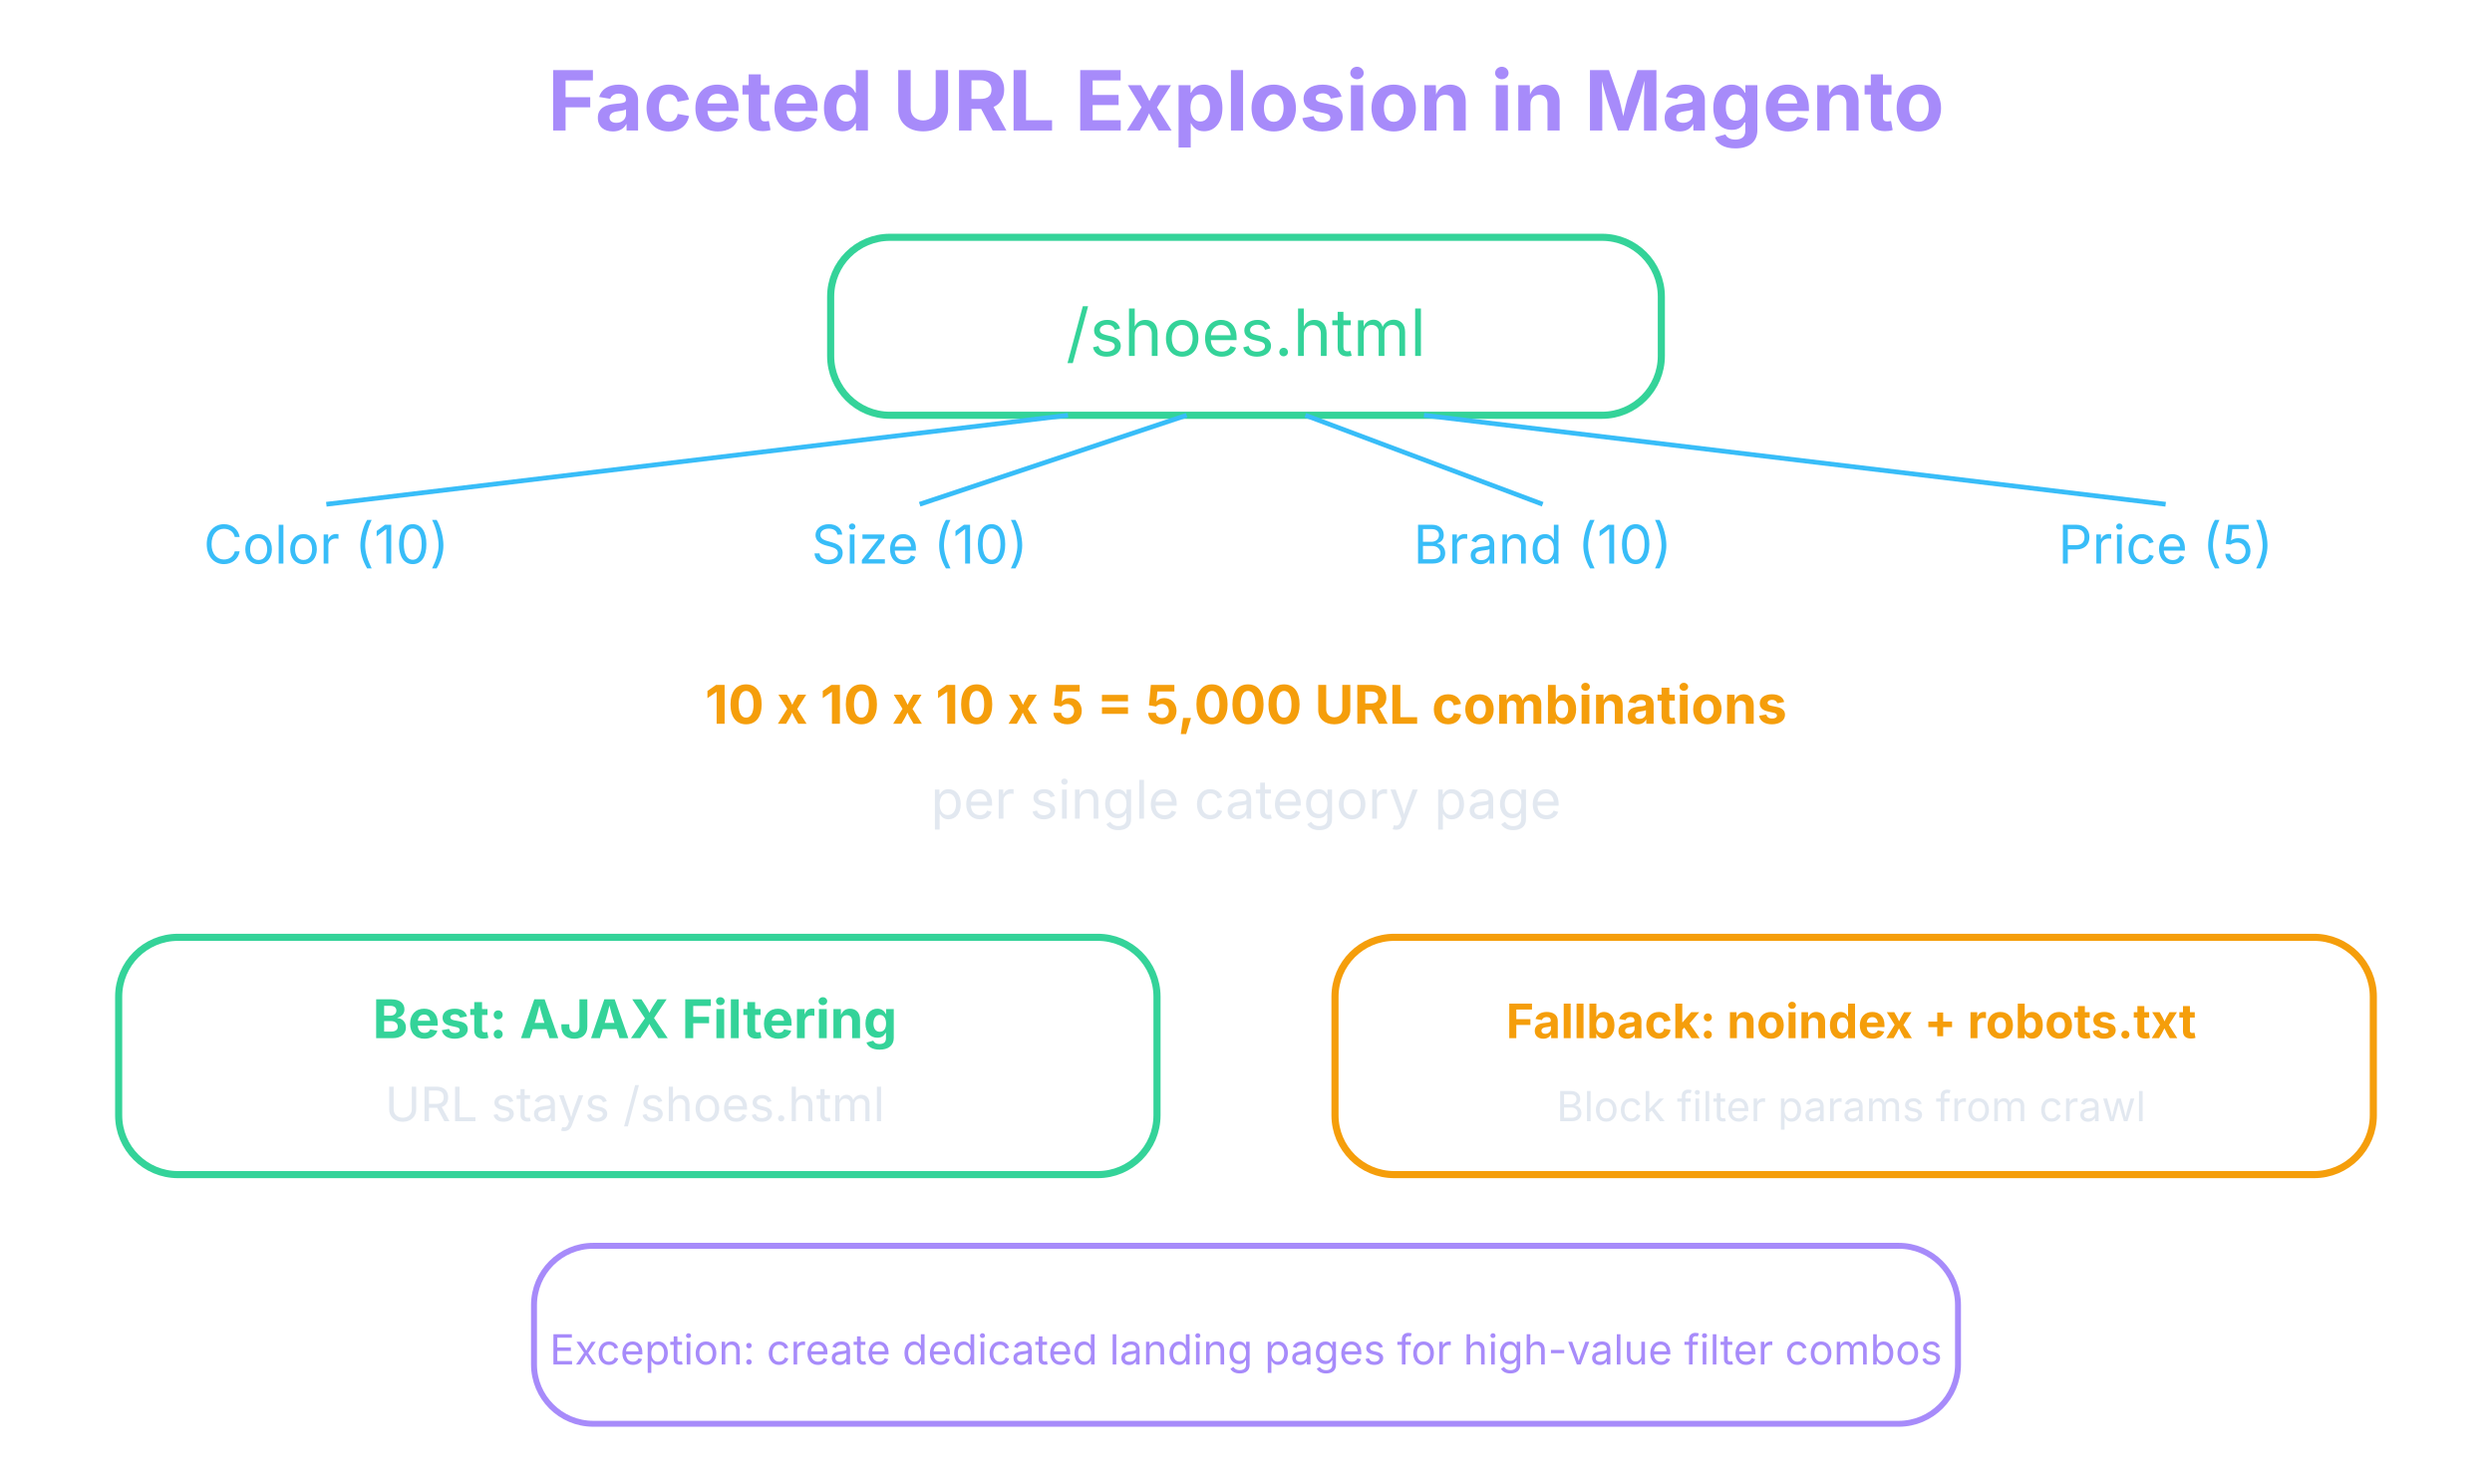
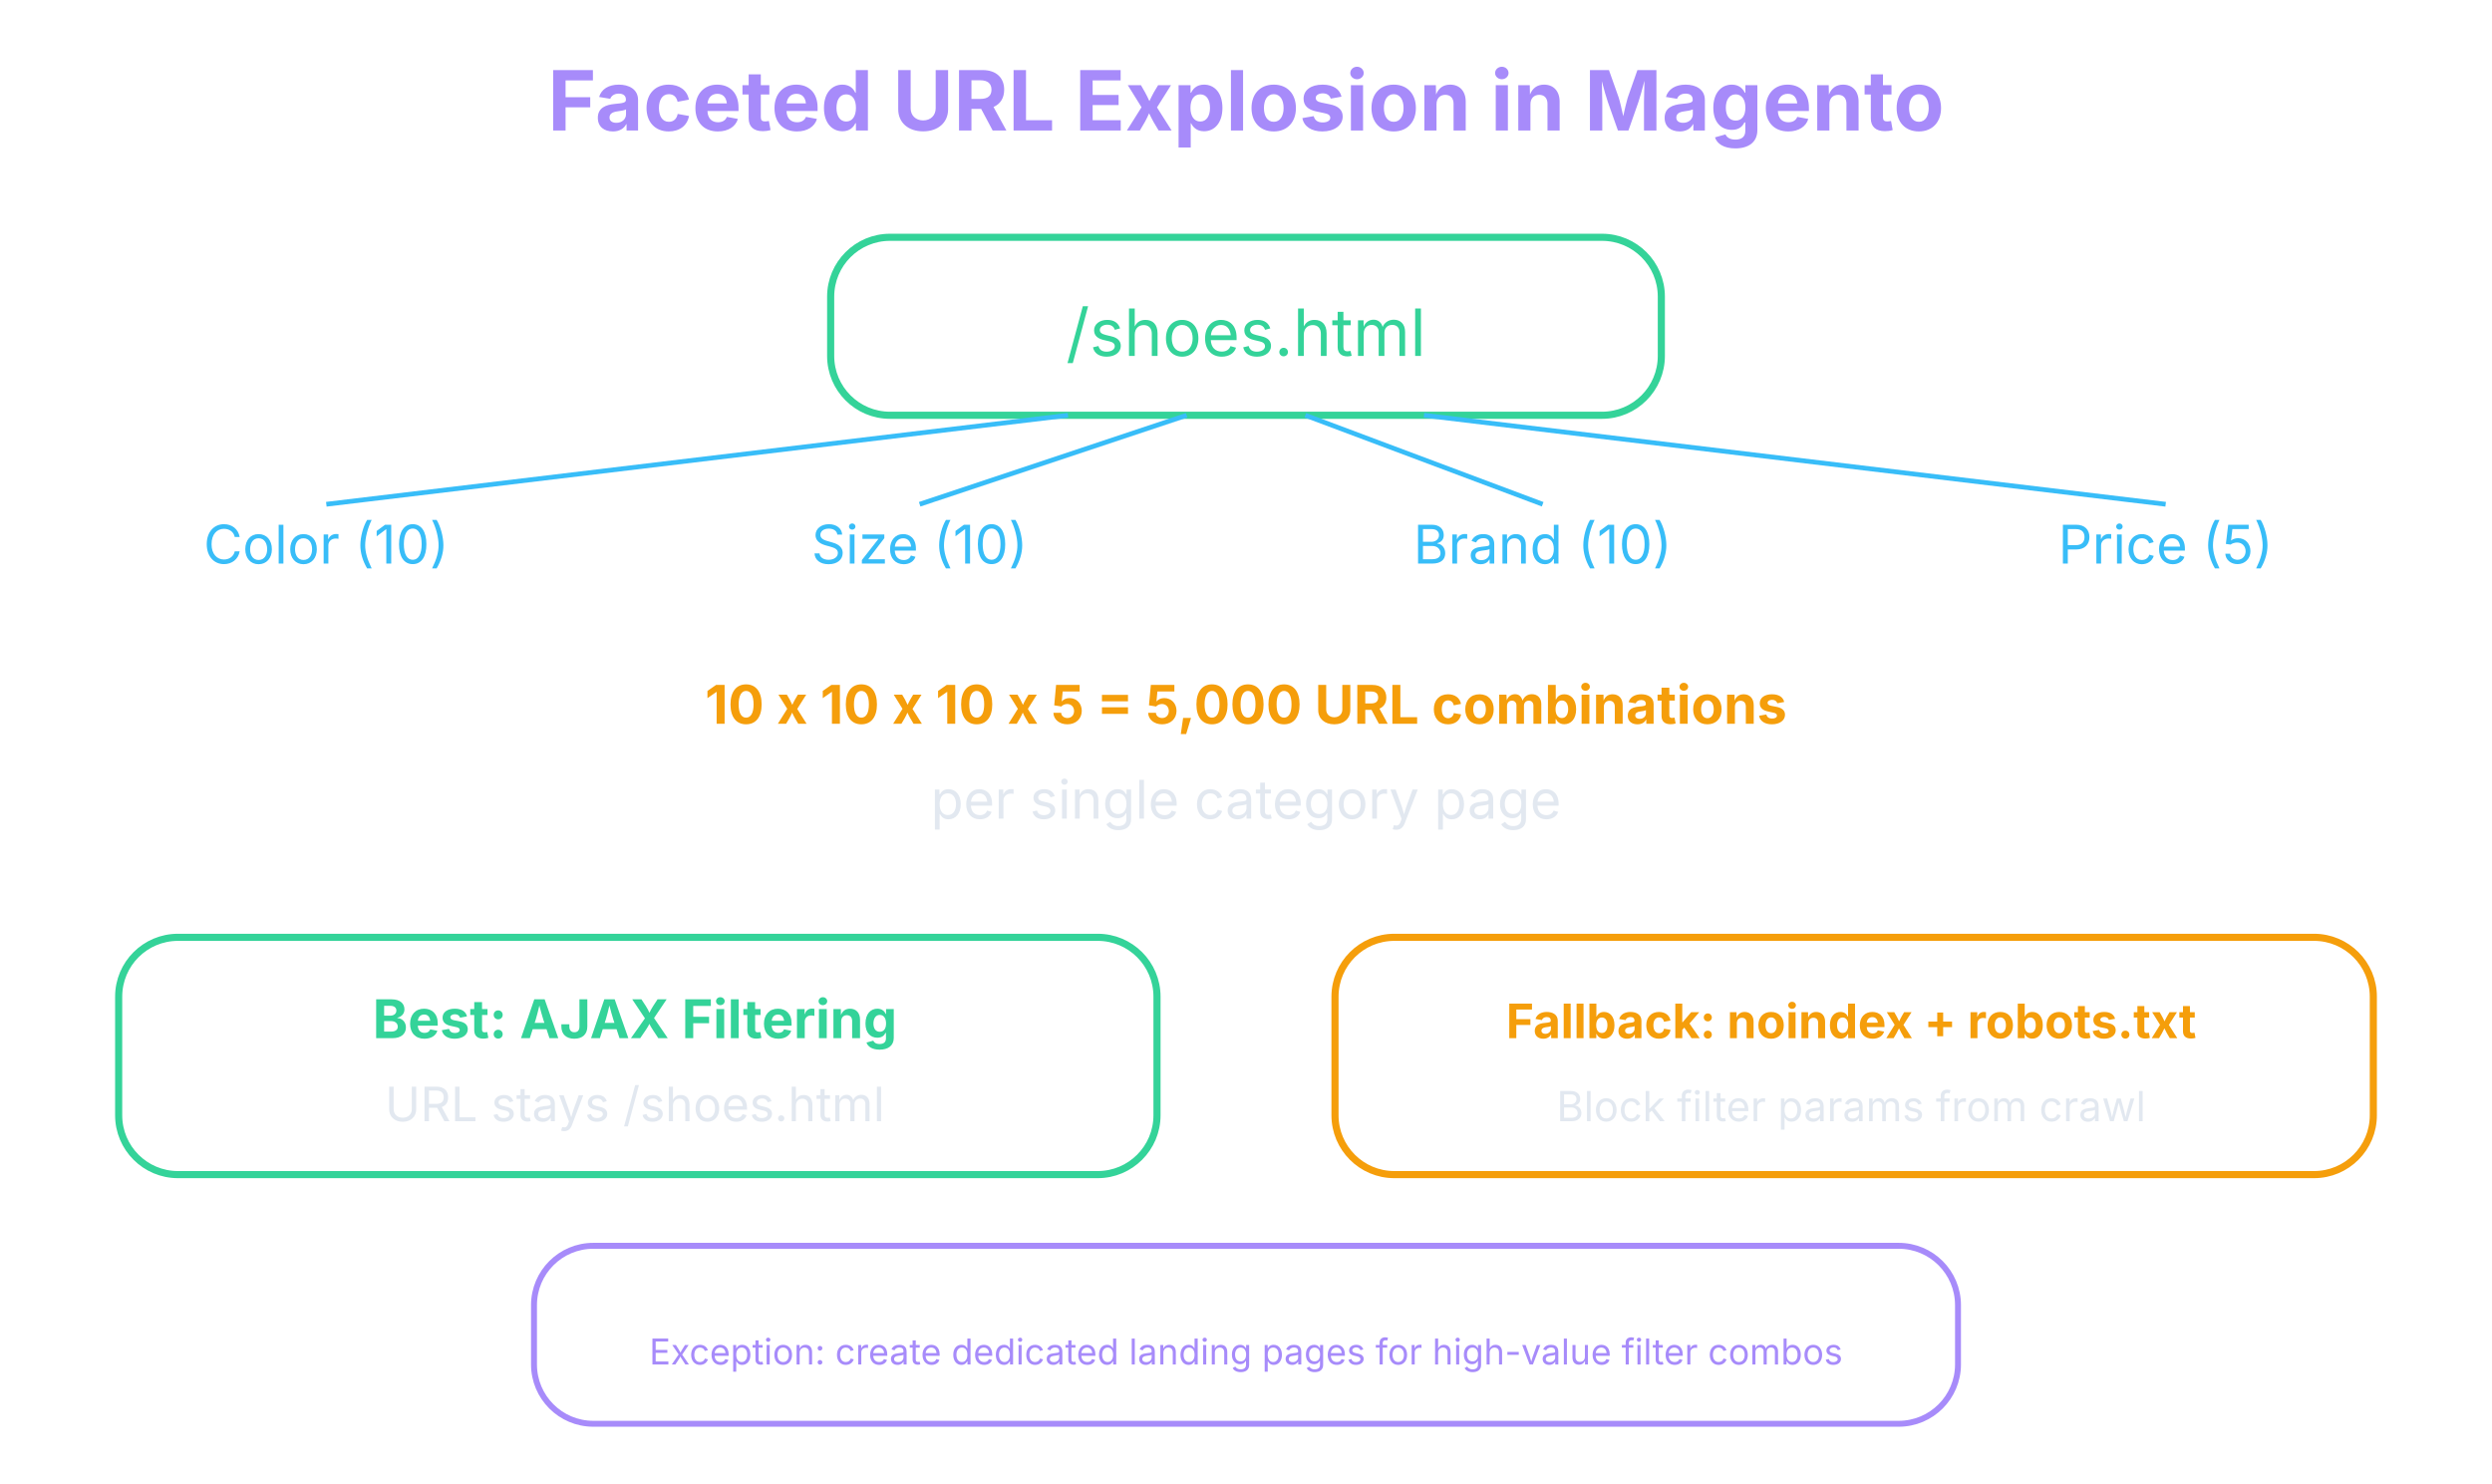
<svg xmlns="http://www.w3.org/2000/svg" viewBox="0 0 420 250" fill="none">
  <text x="210" y="22" text-anchor="middle" font-family="Inter, -apple-system, BlinkMacSystemFont, 'Segoe UI', Roboto, sans-serif" font-size="14" font-weight="bold" fill="#a78bfa">Faceted URL Explosion in Magento</text>
  <rect x="140" y="40" width="140" height="30" rx="10" stroke="#34d399" stroke-width="1.2" fill="none" />
  <text x="210" y="60" text-anchor="middle" font-family="Inter, -apple-system, BlinkMacSystemFont, 'Segoe UI', Roboto, sans-serif" font-size="11" fill="#34d399">/shoes.html</text>
  <text x="55" y="95" text-anchor="middle" font-family="Inter, -apple-system, BlinkMacSystemFont, 'Segoe UI', Roboto, sans-serif" font-size="9" fill="#38bdf8">Color (10)</text>
  <text x="155" y="95" text-anchor="middle" font-family="Inter, -apple-system, BlinkMacSystemFont, 'Segoe UI', Roboto, sans-serif" font-size="9" fill="#38bdf8">Size (10)</text>
  <text x="260" y="95" text-anchor="middle" font-family="Inter, -apple-system, BlinkMacSystemFont, 'Segoe UI', Roboto, sans-serif" font-size="9" fill="#38bdf8">Brand (10)</text>
  <text x="365" y="95" text-anchor="middle" font-family="Inter, -apple-system, BlinkMacSystemFont, 'Segoe UI', Roboto, sans-serif" font-size="9" fill="#38bdf8">Price (5)</text>
  <line x1="180" y1="70" x2="55" y2="85" stroke="#38bdf8" stroke-width="0.8" />
  <line x1="200" y1="70" x2="155" y2="85" stroke="#38bdf8" stroke-width="0.8" />
  <line x1="220" y1="70" x2="260" y2="85" stroke="#38bdf8" stroke-width="0.8" />
  <line x1="240" y1="70" x2="365" y2="85" stroke="#38bdf8" stroke-width="0.8" />
  <text x="210" y="122" text-anchor="middle" font-family="Inter, -apple-system, BlinkMacSystemFont, 'Segoe UI', Roboto, sans-serif" font-size="9" font-weight="bold" fill="#f59e0b">10 x 10 x 10 x 5 = 5,000 URL combinations</text>
  <text x="210" y="138" text-anchor="middle" font-family="Inter, -apple-system, BlinkMacSystemFont, 'Segoe UI', Roboto, sans-serif" font-size="9" fill="#e2e8f0">per single category page</text>
  <rect x="20" y="158" width="175" height="40" rx="10" stroke="#34d399" stroke-width="1.2" fill="none" />
  <text x="107" y="175" text-anchor="middle" font-family="Inter, -apple-system, BlinkMacSystemFont, 'Segoe UI', Roboto, sans-serif" font-size="9" font-weight="bold" fill="#34d399">Best: AJAX Filtering</text>
  <text x="107" y="189" text-anchor="middle" font-family="Inter, -apple-system, BlinkMacSystemFont, 'Segoe UI', Roboto, sans-serif" font-size="8" fill="#e2e8f0">URL stays /shoes.html</text>
  <rect x="225" y="158" width="175" height="40" rx="10" stroke="#f59e0b" stroke-width="1.2" fill="none" />
  <text x="312" y="175" text-anchor="middle" font-family="Inter, -apple-system, BlinkMacSystemFont, 'Segoe UI', Roboto, sans-serif" font-size="8" font-weight="bold" fill="#f59e0b">Fallback: noindex + robots.txt</text>
  <text x="312" y="189" text-anchor="middle" font-family="Inter, -apple-system, BlinkMacSystemFont, 'Segoe UI', Roboto, sans-serif" font-size="7" fill="#e2e8f0">Block filter params from crawl</text>
  <rect x="90" y="210" width="240" height="30" rx="10" stroke="#a78bfa" stroke-width="1" fill="none" />
-   <text x="210" y="230" text-anchor="middle" font-family="Inter, -apple-system, BlinkMacSystemFont, 'Segoe UI', Roboto, sans-serif" font-size="7" fill="#a78bfa">Exception: create dedicated landing pages for high-value filter combos</text>
+   <text x="210" y="230" text-anchor="middle" font-family="Inter, -apple-system, BlinkMacSystemFont, 'Segoe UI', Roboto, sans-serif" font-size="6" fill="#a78bfa">Exception: create dedicated landing pages for high-value filter combos</text>
</svg>
